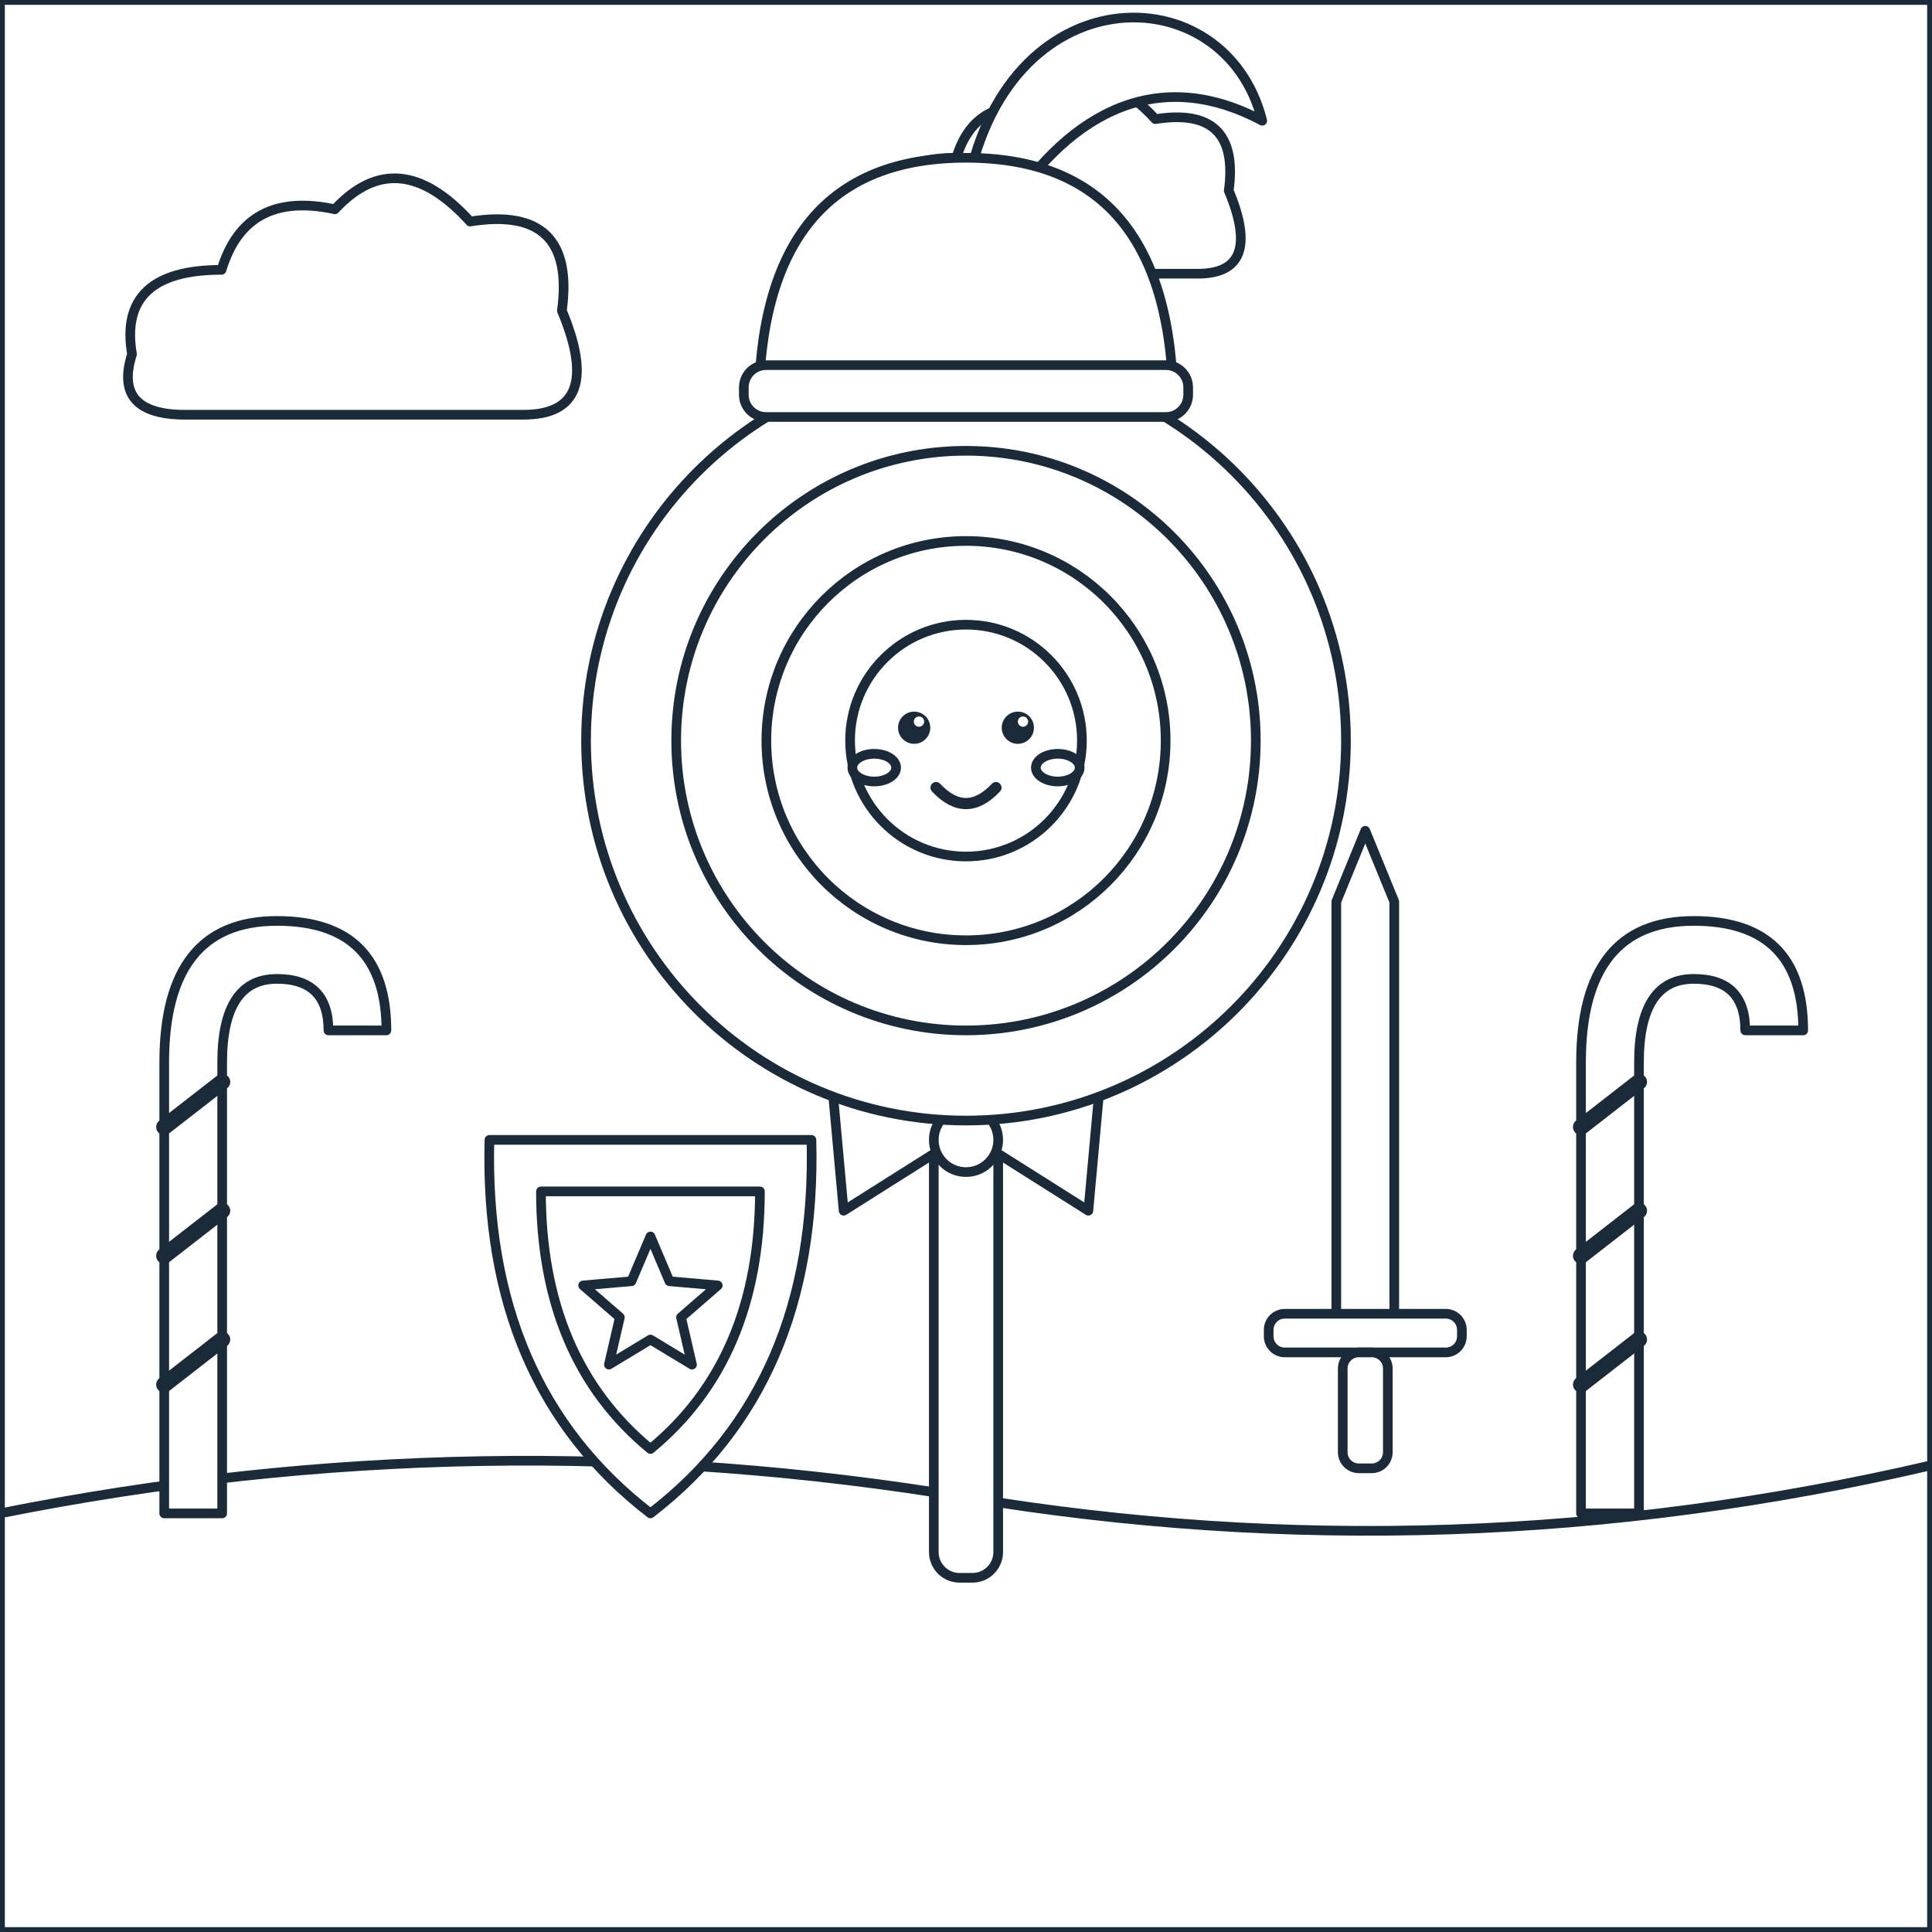
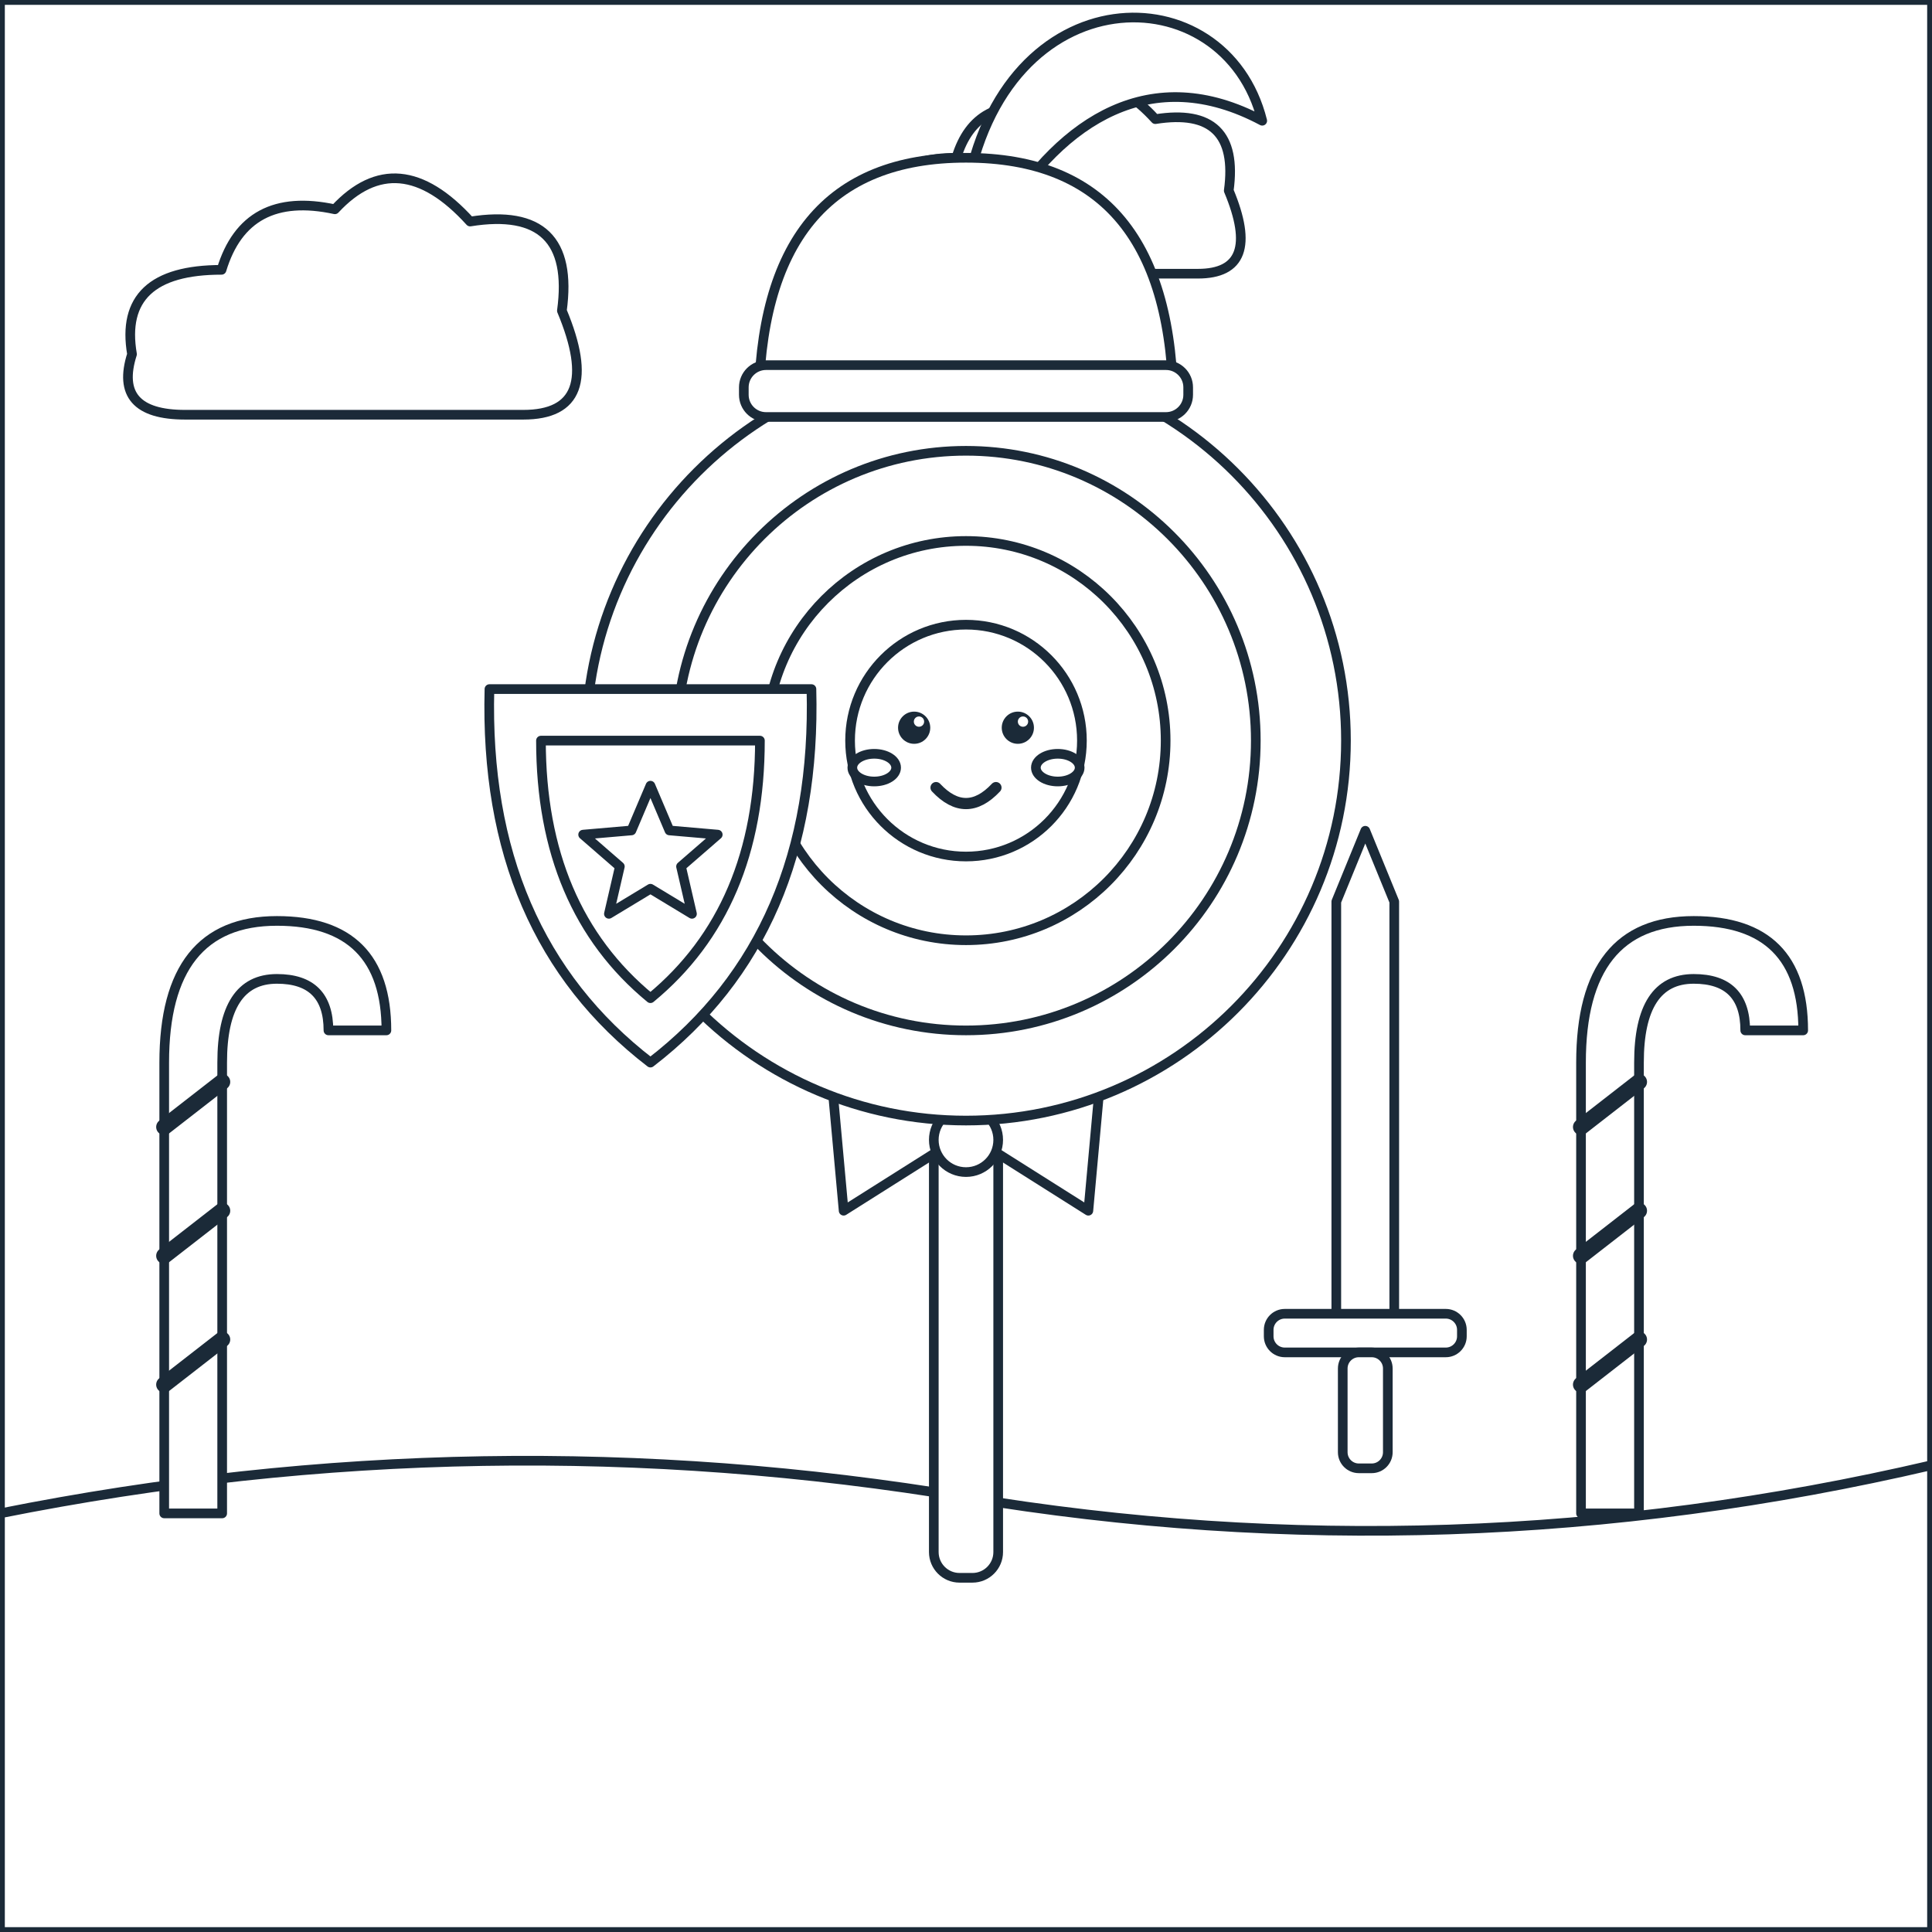
<svg xmlns="http://www.w3.org/2000/svg" viewBox="0 0 600 600" data-picture="keo-mut--hiep-si">
  <g class="scene-back">
    <rect x="0" y="0" width="600" height="600" rx="0" id="r-nen-troi" data-region="nen-troi" class="region" fill="#FFFFFF" stroke="#1B2A38" stroke-width="3" stroke-linejoin="round" />
    <path d="M 57.5 128.8 Q 35 128.8 41 110 Q 36.5 83.8 68.8 83.8 Q 76.3 59 104 65 Q 123.5 44 146 68.8 Q 179 63.5 174.5 96.5 Q 188 128.8 162.5 128.8 Z" id="r-may-1" data-region="may-1" class="region" fill="#FFFFFF" stroke="#1B2A38" stroke-width="3" stroke-linejoin="round" />
    <path d="M 288 85 Q 270 85 274.8 70 Q 271.2 49 297 49 Q 303 29.2 325.2 34 Q 340.8 17.2 358.8 37 Q 385.2 32.8 381.6 59.2 Q 392.4 85 372 85 Z" id="r-may-2" data-region="may-2" class="region" fill="#FFFFFF" stroke="#1B2A38" stroke-width="3" stroke-linejoin="round" />
    <path d="M 0 470 Q 150 440 300 465 Q 450 490 600 455 L 600 600 L 0 600 Z" id="r-nen-dat" data-region="nen-dat" class="region" fill="#FFFFFF" stroke="#1B2A38" stroke-width="3" stroke-linejoin="round" />
    <path d="M 51 470 L 51 330 Q 51 286 86 286 Q 120 286 120 320 L 102 320 Q 102 304 86 304 Q 69 304 69 330 L 69 470 Z" id="r-keo-gay-trai" data-region="keo-gay-trai" class="region" fill="#FFFFFF" stroke="#1B2A38" stroke-width="3" stroke-linejoin="round" />
    <path d="M 491 470 L 491 330 Q 491 286 526 286 Q 560 286 560 320 L 542 320 Q 542 304 526 304 Q 509 304 509 330 L 509 470 Z" id="r-keo-gay-phai" data-region="keo-gay-phai" class="region" fill="#FFFFFF" stroke="#1B2A38" stroke-width="3" stroke-linejoin="round" />
  </g>
  <g id="subject" class="subject anim-float">
    <rect x="290" y="340" width="20" height="150" rx="8" id="r-que-keo" data-region="que-keo" class="region" fill="#FFFFFF" stroke="#1B2A38" stroke-width="3" stroke-linejoin="round" />
    <polygon points="300,352 258,332 262,376" id="r-no-trai" data-region="no-trai" class="region" fill="#FFFFFF" stroke="#1B2A38" stroke-width="3" stroke-linejoin="round" />
    <polygon points="300,352 342,332 338,376" id="r-no-phai" data-region="no-phai" class="region" fill="#FFFFFF" stroke="#1B2A38" stroke-width="3" stroke-linejoin="round" />
    <ellipse cx="300" cy="354" rx="10" ry="10" id="r-no-giua" data-region="no-giua" class="region" fill="#FFFFFF" stroke="#1B2A38" stroke-width="3" stroke-linejoin="round" />
    <ellipse cx="300" cy="230" rx="118" ry="118" id="r-keo-vong-1" data-region="keo-vong-1" class="region" fill="#FFFFFF" stroke="#1B2A38" stroke-width="3" stroke-linejoin="round" />
    <ellipse cx="300" cy="230" rx="90" ry="90" id="r-keo-vong-2" data-region="keo-vong-2" class="region" fill="#FFFFFF" stroke="#1B2A38" stroke-width="3" stroke-linejoin="round" />
    <ellipse cx="300" cy="230" rx="62" ry="62" id="r-keo-vong-3" data-region="keo-vong-3" class="region" fill="#FFFFFF" stroke="#1B2A38" stroke-width="3" stroke-linejoin="round" />
    <ellipse cx="300" cy="230" rx="36" ry="36" id="r-keo-vong-4" data-region="keo-vong-4" class="region" fill="#FFFFFF" stroke="#1B2A38" stroke-width="3" stroke-linejoin="round" />
    <g class="deco" pointer-events="none">
      <circle cx="283.9" cy="226" r="5" fill="#1B2A38" />
    </g>
    <g class="deco" pointer-events="none">
      <circle cx="316.1" cy="226" r="5" fill="#1B2A38" />
    </g>
    <g class="deco" pointer-events="none">
      <circle cx="285.4" cy="224.1" r="1.6" fill="#FFFFFF" />
    </g>
    <g class="deco" pointer-events="none">
      <circle cx="317.7" cy="224.1" r="1.6" fill="#FFFFFF" />
    </g>
    <ellipse cx="271.5" cy="238.4" rx="6.8" ry="4.3" id="r-ma-trai" data-region="ma-trai" class="region" fill="#FFFFFF" stroke="#1B2A38" stroke-width="3" stroke-linejoin="round" />
    <ellipse cx="328.5" cy="238.4" rx="6.8" ry="4.3" id="r-ma-phai" data-region="ma-phai" class="region" fill="#FFFFFF" stroke="#1B2A38" stroke-width="3" stroke-linejoin="round" />
    <g class="deco" pointer-events="none">
      <path d="M 290.7 244.6 Q 300 254.5 309.3 244.6" fill="none" stroke="#1B2A38" stroke-width="3.48" stroke-linecap="round" stroke-linejoin="round" />
    </g>
    <path d="M 300 60.5 C 311.5 -8.5 380.5 -8.5 392 37.5 C 357.5 19.1 329.9 37.5 311.5 67.4 Z" id="r-long-chim" data-region="long-chim" class="region" fill="#FFFFFF" stroke="#1B2A38" stroke-width="3" stroke-linejoin="round" />
    <path d="M 235.6 127.2 Q 235.6 49 300 49 Q 364.4 49 364.4 127.2 Z" id="r-mu-giap" data-region="mu-giap" class="region" fill="#FFFFFF" stroke="#1B2A38" stroke-width="3" stroke-linejoin="round" />
    <rect x="231" y="113.4" width="138" height="16.1" rx="6.9" id="r-vanh-mu-giap" data-region="vanh-mu-giap" class="region" fill="#FFFFFF" stroke="#1B2A38" stroke-width="3" stroke-linejoin="round" />
    <polygon points="415,410 415,280 424,258 433,280 433,410" id="r-luoi-kiem" data-region="luoi-kiem" class="region" fill="#FFFFFF" stroke="#1B2A38" stroke-width="3" stroke-linejoin="round" />
    <rect x="394" y="408" width="60" height="12" rx="5" id="r-chuoi-kiem-ngang" data-region="chuoi-kiem-ngang" class="region" fill="#FFFFFF" stroke="#1B2A38" stroke-width="3" stroke-linejoin="round" />
    <rect x="417" y="420" width="14" height="36" rx="5" id="r-chuoi-kiem" data-region="chuoi-kiem" class="region" fill="#FFFFFF" stroke="#1B2A38" stroke-width="3" stroke-linejoin="round" />
-     <path d="M 152 354 L 252 354 Q 254 430 202 470 Q 150 430 152 354 Z" id="r-khien" data-region="khien" class="region" fill="#FFFFFF" stroke="#1B2A38" stroke-width="3" stroke-linejoin="round" />
-     <path d="M 168 370 L 236 370 Q 236 422 202 450 Q 168 422 168 370 Z" id="r-khien-vien" data-region="khien-vien" class="region" fill="#FFFFFF" stroke="#1B2A38" stroke-width="3" stroke-linejoin="round" />
-     <polygon points="202,384 207.9,397.9 222.9,399.2 211.5,409.1 214.9,423.8 202,416 189.1,423.8 192.5,409.1 181.1,399.2 196.1,397.9" id="r-khien-sao" data-region="khien-sao" class="region" fill="#FFFFFF" stroke="#1B2A38" stroke-width="3" stroke-linejoin="round" />
+     <path d="M 152 214 L 252 214 Q 254 290 202 330 Q 150 290 152 214 Z" id="r-khien" data-region="khien" class="region" fill="#FFFFFF" stroke="#1B2A38" stroke-width="3" stroke-linejoin="round" />
+     <path d="M 168 230 L 236 230 Q 236 282 202 310 Q 168 282 168 230 Z" id="r-khien-vien" data-region="khien-vien" class="region" fill="#FFFFFF" stroke="#1B2A38" stroke-width="3" stroke-linejoin="round" />
+     <polygon points="202,244 207.9,257.9 222.9,259.2 211.5,269.1 214.9,283.8 202,276 189.1,283.8 192.5,269.1 181.1,259.2 196.1,257.9" id="r-khien-sao" data-region="khien-sao" class="region" fill="#FFFFFF" stroke="#1B2A38" stroke-width="3" stroke-linejoin="round" />
  </g>
  <g class="scene-front">
    <g class="deco" pointer-events="none">
      <path d="M 51 350 L 69 336 M 51 390 L 69 376 M 51 430 L 69 416 M 491 350 L 509 336 M 491 390 L 509 376 M 491 430 L 509 416" fill="none" stroke="#1B2A38" stroke-width="5" stroke-linecap="round" stroke-linejoin="round" />
    </g>
  </g>
</svg>
